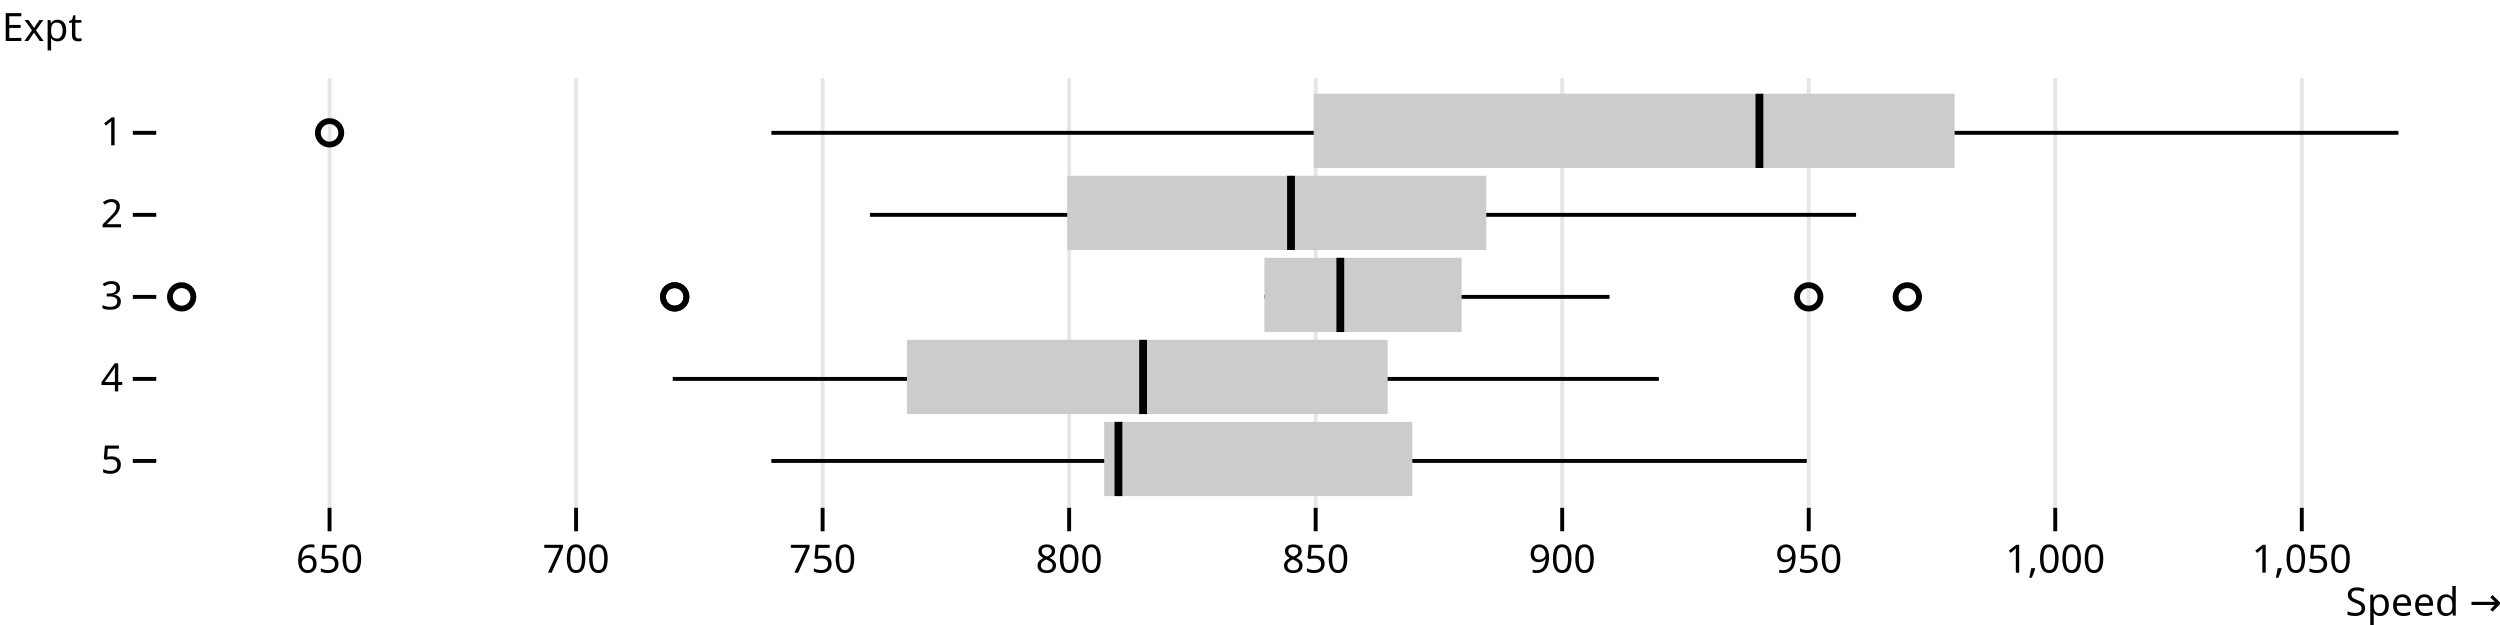
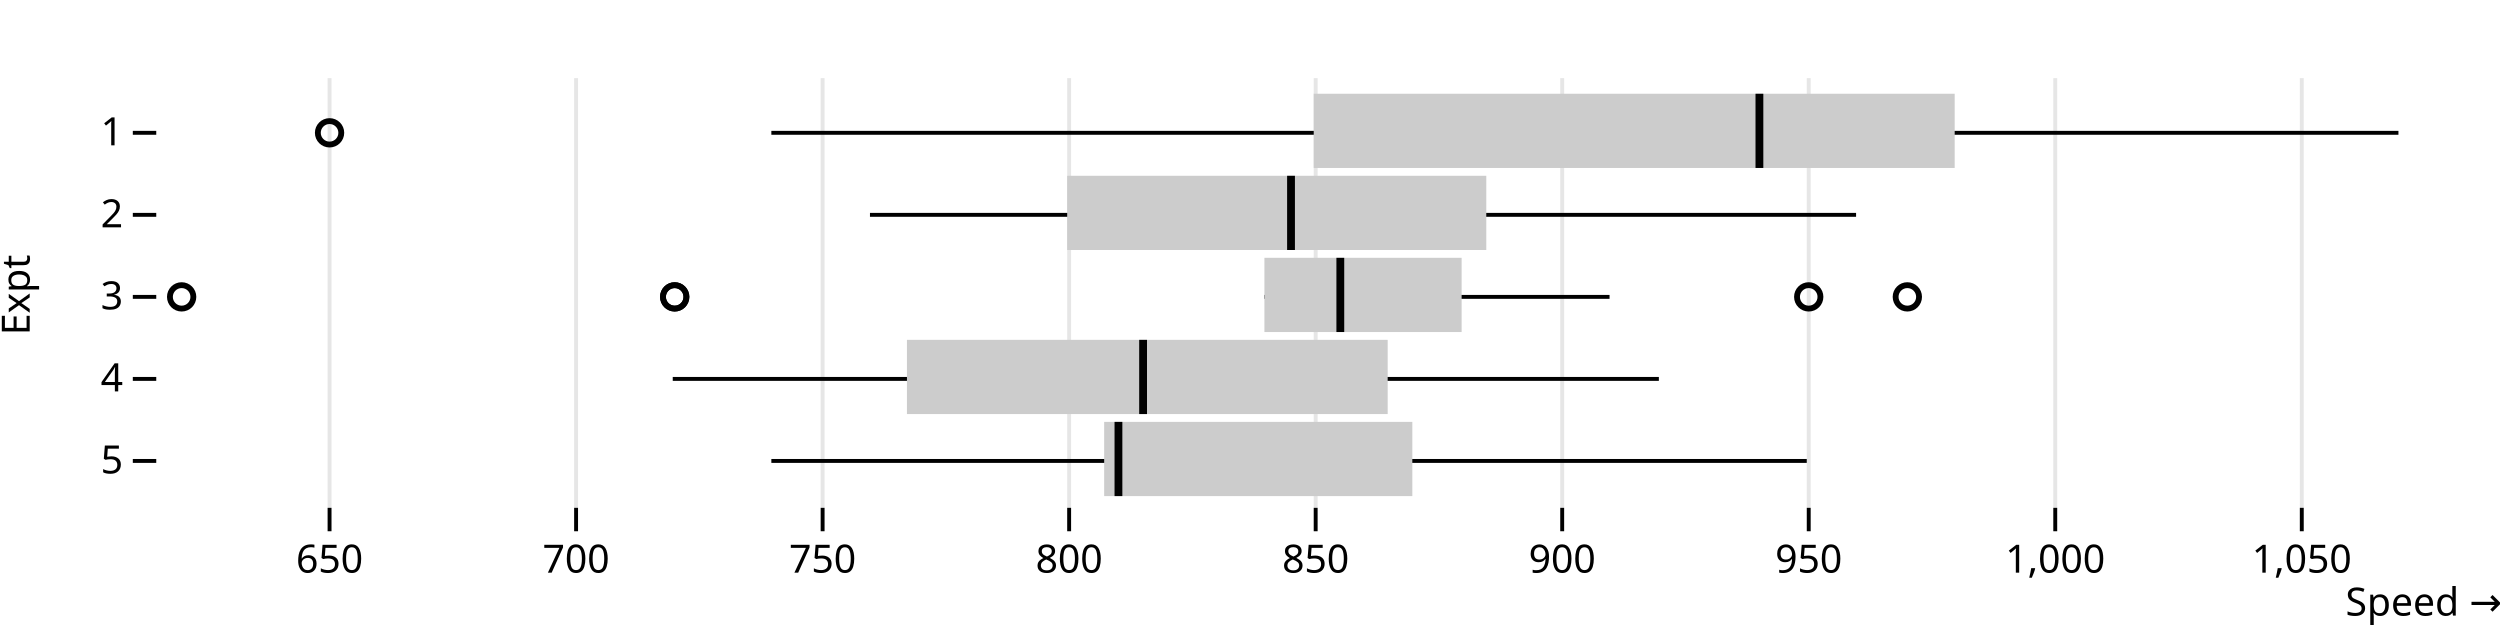
<svg xmlns="http://www.w3.org/2000/svg" class="plot" fill="currentColor" font-family="system-ui, sans-serif" font-size="10" text-anchor="middle" width="640" height="160" viewBox="0 0 640 160">
  <style>
    .plot {
      display: block;
      background: white;
      height: auto;
      height: intrinsic;
      max-width: 100%;
    }

    .plot text,
    .plot tspan {
      white-space: pre;
    }
  </style>
  <g aria-label="y-axis tick" fill="none" stroke="currentColor" transform="translate(0,10)">
    <path transform="translate(40,24)" d="M0,0L-6,0" />
    <path transform="translate(40,45)" d="M0,0L-6,0" />
    <path transform="translate(40,66)" d="M0,0L-6,0" />
    <path transform="translate(40,87)" d="M0,0L-6,0" />
    <path transform="translate(40,108)" d="M0,0L-6,0" />
  </g>
  <g aria-label="y-axis tick label" text-anchor="end" transform="translate(-8.5,10)">
    <text y="0.32em" transform="translate(40,24)">1</text>
    <text y="0.32em" transform="translate(40,45)">2</text>
    <text y="0.32em" transform="translate(40,66)">3</text>
    <text y="0.32em" transform="translate(40,87)">4</text>
    <text y="0.32em" transform="translate(40,108)">5</text>
  </g>
-   <g aria-label="y-axis label" text-anchor="start" transform="translate(-39.5,-9.5)">
-     <text transform="translate(40,20)">Expt</text>
+   <g aria-label="y-axis label" transform="translate(-39.5,0.5)">
+     <text y="0.71em" transform="translate(40,75) rotate(-90)">Expt</text>
  </g>
  <g aria-label="x-grid" stroke="currentColor" stroke-opacity="0.1" transform="translate(0.5,0)">
    <line x1="83.867" x2="83.867" y1="20" y2="130" />
    <line x1="146.978" x2="146.978" y1="20" y2="130" />
    <line x1="210.089" x2="210.089" y1="20" y2="130" />
    <line x1="273.2" x2="273.2" y1="20" y2="130" />
    <line x1="336.311" x2="336.311" y1="20" y2="130" />
    <line x1="399.422" x2="399.422" y1="20" y2="130" />
    <line x1="462.533" x2="462.533" y1="20" y2="130" />
    <line x1="525.644" x2="525.644" y1="20" y2="130" />
    <line x1="588.756" x2="588.756" y1="20" y2="130" />
  </g>
  <g aria-label="x-axis tick" fill="none" stroke="currentColor" transform="translate(0.5,0)">
    <path transform="translate(83.86667,130)" d="M0,0L0,6" />
    <path transform="translate(146.9778,130)" d="M0,0L0,6" />
    <path transform="translate(210.0889,130)" d="M0,0L0,6" />
    <path transform="translate(273.2,130)" d="M0,0L0,6" />
    <path transform="translate(336.3111,130)" d="M0,0L0,6" />
    <path transform="translate(399.4222,130)" d="M0,0L0,6" />
    <path transform="translate(462.5333,130)" d="M0,0L0,6" />
    <path transform="translate(525.6444,130)" d="M0,0L0,6" />
    <path transform="translate(588.7556,130)" d="M0,0L0,6" />
  </g>
  <g aria-label="x-axis tick label" font-variant="tabular-nums" transform="translate(0.5,9.5)">
    <text y="0.71em" transform="translate(83.86667,130)">650</text>
    <text y="0.71em" transform="translate(146.9778,130)">700</text>
    <text y="0.71em" transform="translate(210.0889,130)">750</text>
    <text y="0.71em" transform="translate(273.2,130)">800</text>
    <text y="0.71em" transform="translate(336.3111,130)">850</text>
    <text y="0.71em" transform="translate(399.4222,130)">900</text>
    <text y="0.71em" transform="translate(462.5333,130)">950</text>
    <text y="0.71em" transform="translate(525.6444,130)">1,000</text>
    <text y="0.71em" transform="translate(588.7556,130)">1,050</text>
  </g>
  <g aria-label="x-axis label" text-anchor="end" transform="translate(20.5,20.5)">
    <text y="0.71em" transform="translate(620,130)">Speed →</text>
  </g>
  <g aria-label="rule" stroke="currentColor" transform="translate(0,10)">
    <line x1="197.467" x2="614" y1="24" y2="24" />
    <line x1="222.711" x2="475.156" y1="45" y2="45" />
    <line x1="323.689" x2="412.044" y1="66" y2="66" />
    <line x1="172.222" x2="424.667" y1="87" y2="87" />
    <line x1="197.467" x2="462.533" y1="108" y2="108" />
  </g>
  <g aria-label="bar" fill="#ccc">
    <rect x="336.311" width="164.089" y="24" height="19" />
    <rect x="273.2" width="107.289" y="45" height="19" />
    <rect x="323.689" width="50.489" y="66" height="19" />
    <rect x="232.178" width="123.067" y="87" height="19" />
    <rect x="282.667" width="78.889" y="108" height="19" />
  </g>
  <g aria-label="tick" stroke="currentColor" stroke-width="2" transform="translate(0.5,0)">
    <line x1="449.911" x2="449.911" y1="24" y2="43" />
    <line x1="330" x2="330" y1="45" y2="64" />
    <line x1="342.622" x2="342.622" y1="66" y2="85" />
    <line x1="292.133" x2="292.133" y1="87" y2="106" />
    <line x1="285.822" x2="285.822" y1="108" y2="127" />
  </g>
  <g aria-label="dot" fill="none" stroke="currentColor" stroke-width="1.5" transform="translate(0.5,10)">
    <circle cx="83.867" cy="24" r="3" />
    <circle cx="172.222" cy="66" r="3" />
    <circle cx="172.222" cy="66" r="3" />
    <circle cx="46" cy="66" r="3" />
    <circle cx="487.778" cy="66" r="3" />
    <circle cx="462.533" cy="66" r="3" />
  </g>
</svg>
